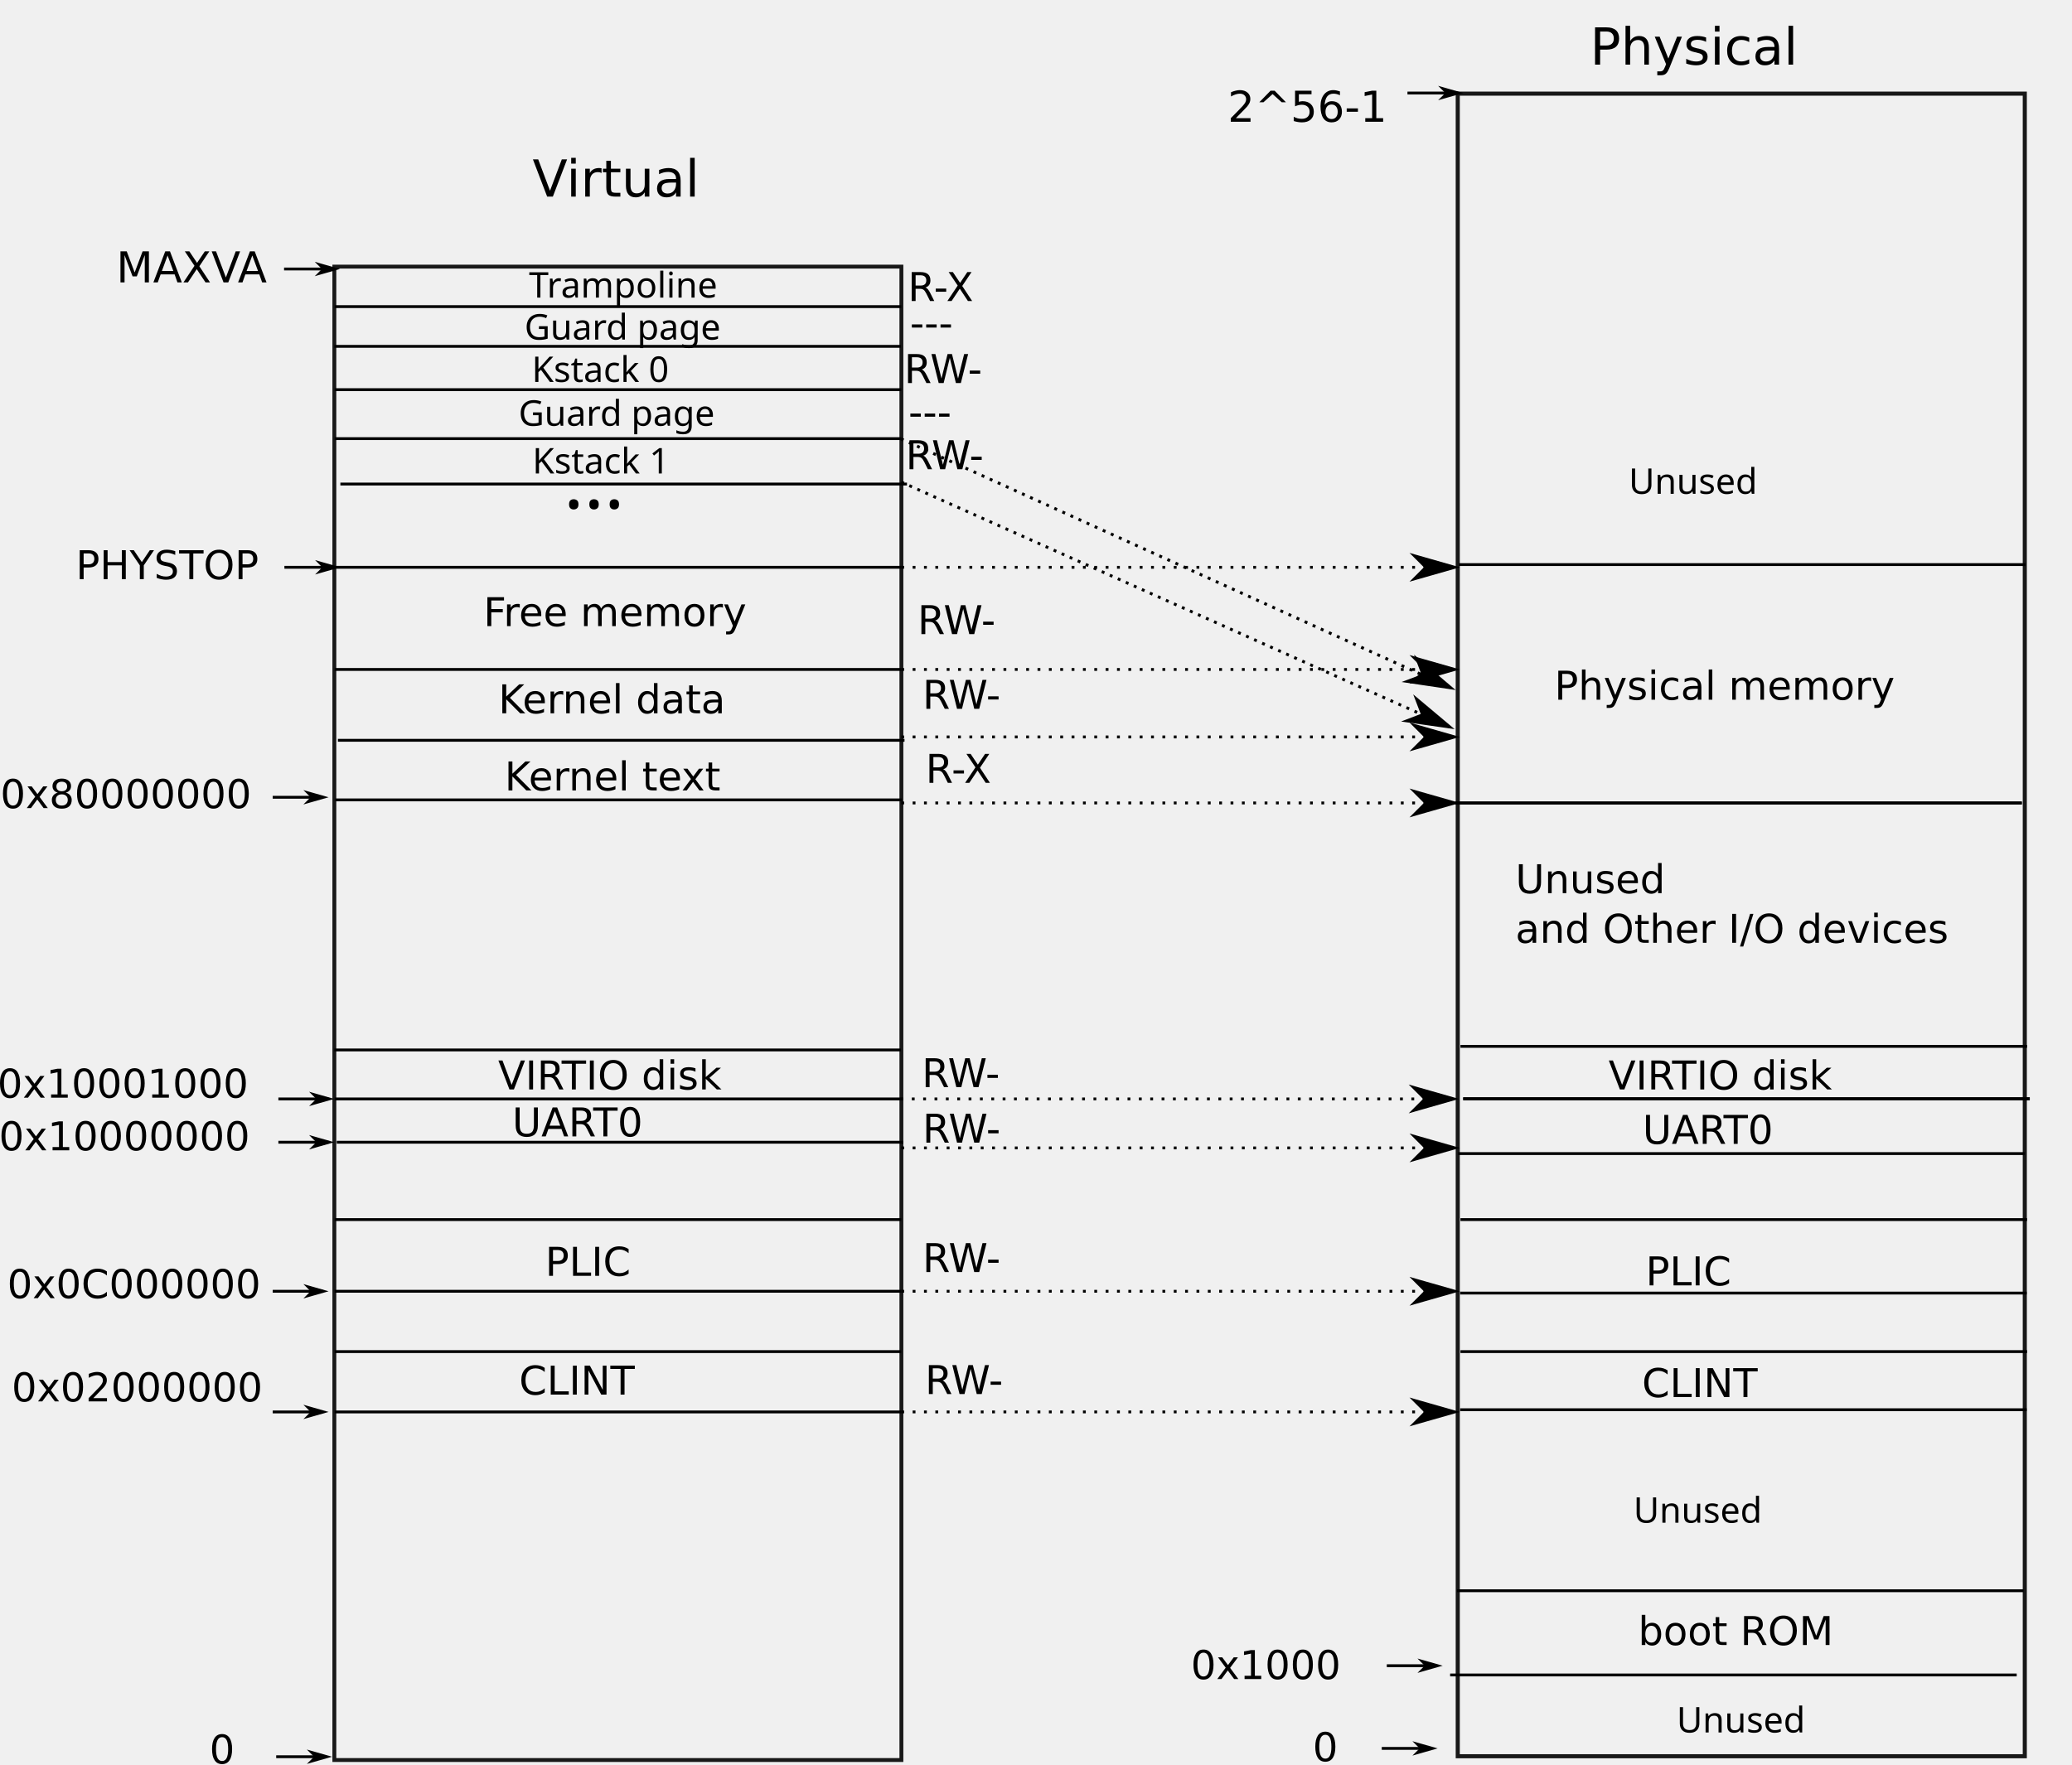
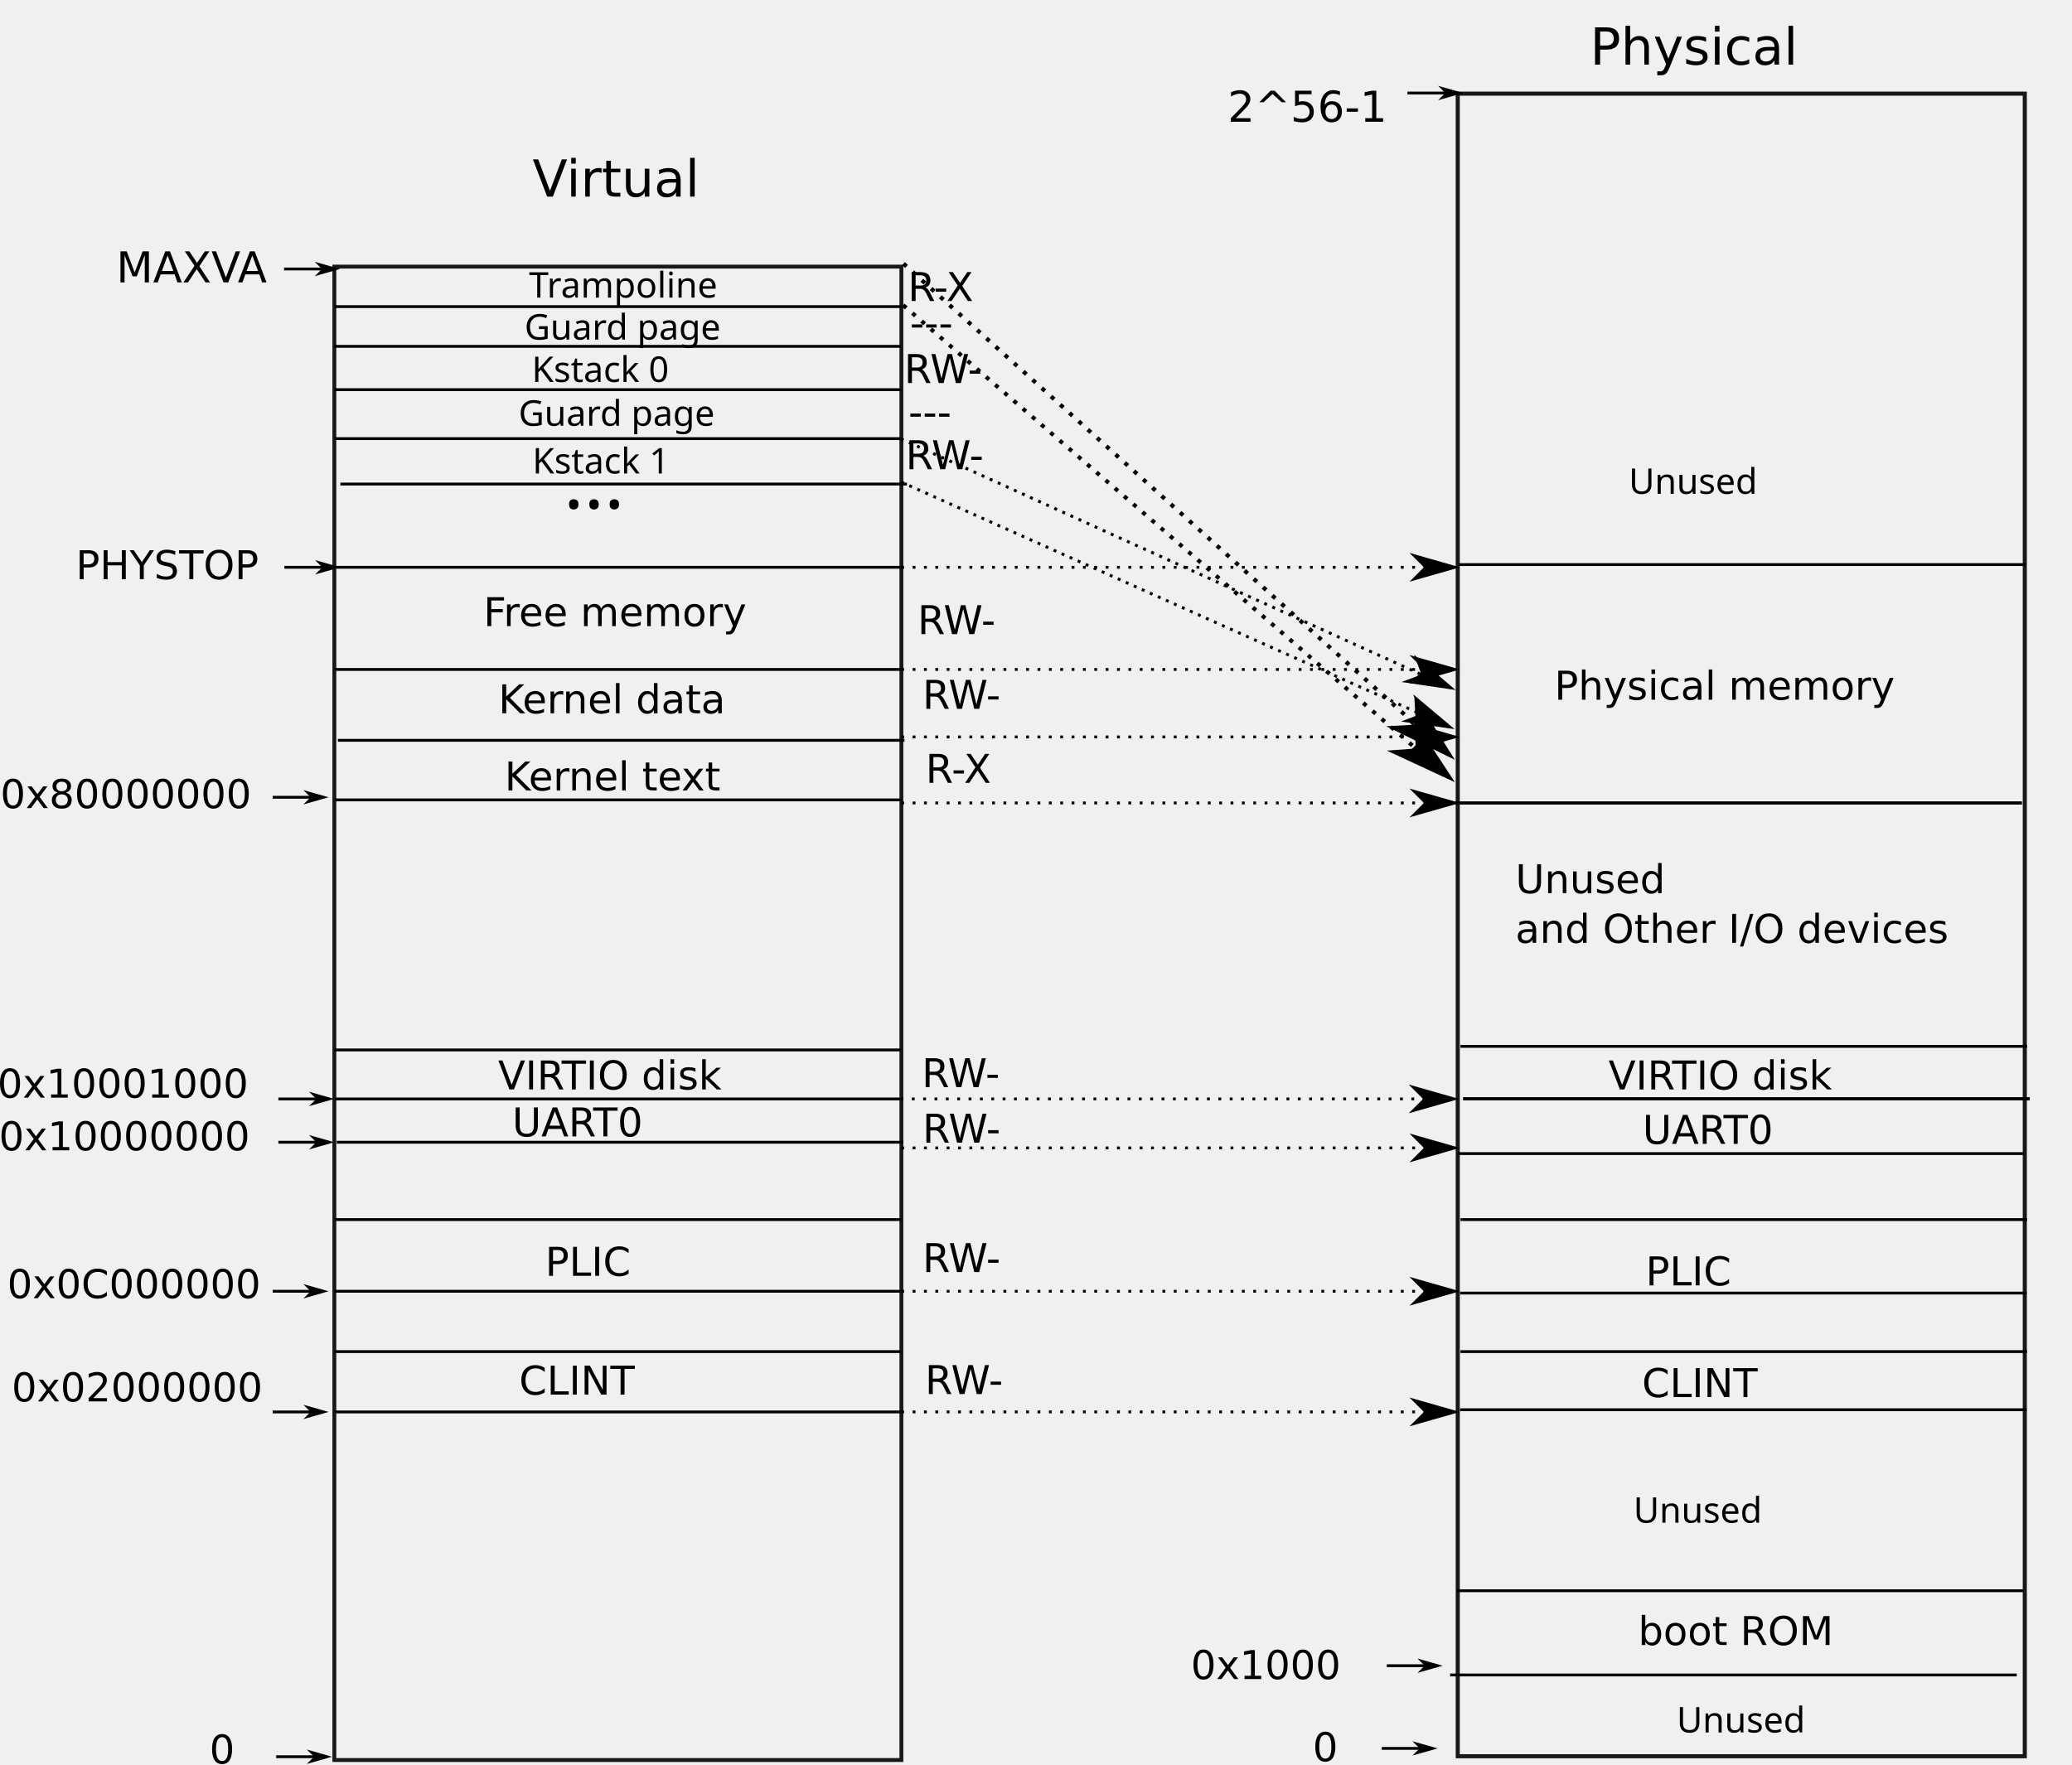
<svg xmlns="http://www.w3.org/2000/svg" width="730" height="621.709" id="svg3255" version="1.1">
  <defs id="defs3257">
    <marker style="overflow:visible" id="marker13662" refX="0" refY="0" orient="auto">
      <path transform="matrix(-0.8,0,0,-0.8,-10,0)" style="fill:#000000;fill-opacity:1;fill-rule:evenodd;stroke:#000000;stroke-width:1pt;stroke-opacity:1" d="M 0,0 5,-5 -12.5,0 5,5 Z" id="path13660" />
    </marker>
    <marker orient="auto" refY="0" refX="0" id="marker13584" style="overflow:visible">
      <path id="path13582" d="M 0,0 5,-5 -12.5,0 5,5 Z" style="fill:#000000;fill-opacity:1;fill-rule:evenodd;stroke:#000000;stroke-width:1pt;stroke-opacity:1" transform="matrix(-0.8,0,0,-0.8,-10,0)" />
    </marker>
    <marker style="overflow:visible" id="marker8814" refX="0" refY="0" orient="auto">
      <path transform="matrix(-0.8,0,0,-0.8,-10,0)" style="fill:#000000;fill-opacity:1;fill-rule:evenodd;stroke:#000000;stroke-width:1pt;stroke-opacity:1" d="M 0,0 5,-5 -12.5,0 5,5 Z" id="path8812" />
    </marker>
    <marker style="overflow:visible" id="marker4791" refX="0" refY="0" orient="auto">
      <path transform="matrix(-0.8,0,0,-0.8,-10,0)" style="fill:#000000;fill-opacity:1;fill-rule:evenodd;stroke:#000000;stroke-width:1pt;stroke-opacity:1" d="M 0,0 5,-5 -12.5,0 5,5 Z" id="path4789" />
    </marker>
    <marker style="overflow:visible" id="marker4407" refX="0" refY="0" orient="auto">
      <path transform="matrix(-0.8,0,0,-0.8,-10,0)" style="fill:#000000;fill-opacity:1;fill-rule:evenodd;stroke:#000000;stroke-width:1pt;stroke-opacity:1" d="M 0,0 5,-5 -12.5,0 5,5 Z" id="path4405" />
    </marker>
    <marker orient="auto" refY="0" refX="0" id="marker3855" style="overflow:visible">
      <path id="path3853" d="M 0,0 5,-5 -12.5,0 5,5 Z" style="fill:#000000;fill-opacity:1;fill-rule:evenodd;stroke:#000000;stroke-width:1pt;stroke-opacity:1" transform="matrix(-0.8,0,0,-0.8,-10,0)" />
    </marker>
    <marker orient="auto" refY="0" refX="0" id="marker2193" style="overflow:visible">
      <path id="path2191" d="M 0,0 5,-5 -12.5,0 5,5 Z" style="fill:#000000;fill-opacity:1;fill-rule:evenodd;stroke:#000000;stroke-width:1pt;stroke-opacity:1" transform="matrix(-0.8,0,0,-0.8,-10,0)" />
    </marker>
    <marker style="overflow:visible" id="marker1967" refX="0" refY="0" orient="auto">
      <path transform="matrix(-0.8,0,0,-0.8,-10,0)" style="fill:#000000;fill-opacity:1;fill-rule:evenodd;stroke:#000000;stroke-width:1pt;stroke-opacity:1" d="M 0,0 5,-5 -12.5,0 5,5 Z" id="path1965" />
    </marker>
    <marker style="overflow:visible" id="marker1595" refX="0" refY="0" orient="auto">
      <path transform="matrix(-0.8,0,0,-0.8,-10,0)" style="fill:#000000;fill-opacity:1;fill-rule:evenodd;stroke:#000000;stroke-width:1pt;stroke-opacity:1" d="M 0,0 5,-5 -12.5,0 5,5 Z" id="path1593" />
    </marker>
    <marker orient="auto" refY="0" refX="0" id="Arrow1Lend" style="overflow:visible">
      <path id="path1174" d="M 0,0 5,-5 -12.5,0 5,5 Z" style="fill:#000000;fill-opacity:1;fill-rule:evenodd;stroke:#000000;stroke-width:1pt;stroke-opacity:1" transform="matrix(-0.8,0,0,-0.8,-10,0)" />
    </marker>
    <marker orient="auto" refY="0" refX="0" id="Arrow1Mend" style="overflow:visible">
      <path id="path4465" d="M 0,0 5,-5 -12.5,0 5,5 Z" style="fill-rule:evenodd;stroke:#000000;stroke-width:1pt;marker-start:none" transform="matrix(-0.4,0,0,-0.4,-4,0)" />
    </marker>
    <linearGradient id="linearGradient4342">
      <stop style="stop-color:#cdffca;stop-opacity:1" offset="0" id="stop4344" />
      <stop style="stop-color:#f9fff7;stop-opacity:1" offset="1" id="stop4346" />
    </linearGradient>
    <pattern patternUnits="userSpaceOnUse" width="20" height="20" patternTransform="translate(520,405)" id="pattern5485">
      <g id="g5479" transform="translate(-520,-405)">
        <path style="color:#000000;fill:#e4ffe2;fill-opacity:1;fill-rule:nonzero;stroke:none;stroke-width:1px;marker:none;visibility:visible;display:inline;overflow:visible;enable-background:accumulate" d="m 520,405 0,10 10,-10 -10,0 z" id="rect5372" />
        <path style="color:#000000;fill:#e2e2ff;fill-opacity:1;fill-rule:nonzero;stroke:none;stroke-width:1px;marker:none;visibility:visible;display:inline;overflow:visible;enable-background:accumulate" d="m 530,405 -10,10 0,10 20,-20 -10,0 z" id="rect5395" />
        <path style="color:#000000;fill:#e4ffe2;fill-opacity:1;fill-rule:nonzero;stroke:none;stroke-width:1px;marker:none;visibility:visible;display:inline;overflow:visible;enable-background:accumulate" d="m 540,405 -20,20 10,0 10,-10 0,-10 z" id="rect5418" />
        <path style="color:#000000;fill:#e2e2ff;fill-opacity:1;fill-rule:nonzero;stroke:none;stroke-width:1px;marker:none;visibility:visible;display:inline;overflow:visible;enable-background:accumulate" d="m 540,415 -10,10 10,0 0,-10 z" id="rect5420" />
      </g>
    </pattern>
    <pattern patternUnits="userSpaceOnUse" width="10" height="390" patternTransform="translate(495,260)" id="pattern5535">
      <rect y="0" x="0" height="390" width="5" id="rect5523" style="color:#000000;fill:none;stroke:none;stroke-width:0.999;marker:none;visibility:visible;display:inline;overflow:visible;enable-background:accumulate" />
      <rect style="color:#000000;fill:#e2e2ff;fill-opacity:1;fill-rule:nonzero;stroke:none;stroke-width:0.999;marker:none;visibility:visible;display:inline;overflow:visible;enable-background:accumulate" id="rect5525" width="5" height="390" x="5" y="0" />
    </pattern>
  </defs>
  <g id="layer2" style="display:inline" transform="translate(-15.07556,-189.6369)" />
  <g id="layer3" style="display:inline" transform="translate(-15.07556,-189.6369)" />
  <g id="layer5" style="display:none" transform="translate(-15.07556,-189.6369)">
    <rect style="color:#000000;display:inline;overflow:visible;visibility:visible;fill:#eeeeee;fill-opacity:1;fill-rule:evenodd;stroke:none;stroke-width:0.999;marker:none;enable-background:accumulate" id="rect4294" width="212.598" height="106.299" x="150.591" y="777.402" />
    <rect y="904.961" x="150.591" height="42.52" width="212.598" id="rect4296" style="color:#000000;display:inline;overflow:visible;visibility:visible;fill:#eeeeee;fill-opacity:1;fill-rule:evenodd;stroke:none;stroke-width:0.999;marker:none;enable-background:accumulate" />
    <rect y="352.205" x="150.591" height="42.52" width="212.598" id="rect4298" style="color:#000000;display:inline;overflow:visible;visibility:visible;fill:#eeeeee;fill-opacity:1;fill-rule:evenodd;stroke:none;stroke-width:0.999;marker:none;enable-background:accumulate" />
    <rect style="color:#000000;display:inline;overflow:visible;visibility:visible;fill:#eeeeee;fill-opacity:1;fill-rule:evenodd;stroke:none;stroke-width:0.999;marker:none;enable-background:accumulate" id="rect4430" width="159.449" height="42.52" x="496.063" y="713.622" />
  </g>
  <g id="layer4" style="display:inline" transform="translate(-15.07556,-189.6369)">
    <text xml:space="preserve" style="font-style:normal;font-weight:normal;line-height:0%;font-family:'Bitstream Vera Sans';fill:#000000;fill-opacity:1;stroke:none" x="477.56" y="810.246" id="text3321">
      <tspan id="tspan3323" x="477.56" y="810.246" style="font-size:14px;line-height:1.25">0</tspan>
    </text>
    <rect style="fill:none;stroke-width:1.5;stroke-miterlimit:4;stroke-dasharray:12, 12;stroke-dashoffset:0" id="rect2960" width="210.489" height="312.226" x="523.977" y="467.644" />
    <text xml:space="preserve" style="font-style:normal;font-weight:normal;line-height:0%;font-family:sans-serif;text-align:start;letter-spacing:0px;word-spacing:0px;writing-mode:lr-tb;text-anchor:start;fill:#000000;fill-opacity:1;stroke:none;stroke-width:1px;stroke-linecap:butt;stroke-linejoin:miter;stroke-opacity:1" x="201.435" y="294.504" id="text3527">
      <tspan id="tspan3530" x="201.435" y="294.504" style="font-size:12.5px;line-height:1.25">Trampoline</tspan>
    </text>
    <text id="text207" y="800.13" x="605.783" style="font-style:normal;font-weight:normal;line-height:0%;font-family:sans-serif;text-align:start;letter-spacing:0px;word-spacing:0px;writing-mode:lr-tb;text-anchor:start;fill:#000000;fill-opacity:1;stroke:none;stroke-width:1px;stroke-linecap:butt;stroke-linejoin:miter;stroke-opacity:1" xml:space="preserve">
      <tspan style="font-size:12.5px;line-height:1.25" y="800.13" x="605.783" id="tspan205">Unused</tspan>
    </text>
    <text xml:space="preserve" style="font-style:normal;font-weight:normal;line-height:0%;font-family:sans-serif;text-align:start;letter-spacing:0px;word-spacing:0px;writing-mode:lr-tb;text-anchor:start;fill:#000000;fill-opacity:1;stroke:none;stroke-width:1px;stroke-linecap:butt;stroke-linejoin:miter;stroke-opacity:1" x="590.565" y="726.217" id="text211">
      <tspan id="tspan209" x="590.565" y="726.217" style="font-size:12.5px;line-height:1.25">Unused</tspan>
    </text>
    <text xml:space="preserve" style="font-style:normal;font-weight:normal;line-height:0%;font-family:sans-serif;text-align:start;letter-spacing:0px;word-spacing:0px;writing-mode:lr-tb;text-anchor:start;fill:#000000;fill-opacity:1;stroke:none;stroke-width:1px;stroke-linecap:butt;stroke-linejoin:miter;stroke-opacity:1" x="588.906" y="363.651" id="text224">
      <tspan id="tspan222" x="588.906" y="363.651" style="font-size:12.5px;line-height:1.25">Unused</tspan>
    </text>
    <text id="text237" y="324.224" x="202.423" style="font-style:normal;font-weight:normal;line-height:0%;font-family:sans-serif;text-align:start;letter-spacing:0px;word-spacing:0px;writing-mode:lr-tb;text-anchor:start;fill:#000000;fill-opacity:1;stroke:none;stroke-width:1px;stroke-linecap:butt;stroke-linejoin:miter;stroke-opacity:1" xml:space="preserve">
      <tspan style="font-size:12.5px;line-height:1.25" y="324.224" x="202.423" id="tspan235">Kstack 0</tspan>
    </text>
    <text xml:space="preserve" style="font-style:normal;font-weight:normal;line-height:0%;font-family:sans-serif;text-align:start;letter-spacing:0px;word-spacing:0px;writing-mode:lr-tb;text-anchor:start;fill:#000000;fill-opacity:1;stroke:none;stroke-width:1px;stroke-linecap:butt;stroke-linejoin:miter;stroke-opacity:1" x="199.858" y="309.299" id="text247">
      <tspan id="tspan245" x="199.858" y="309.299" style="font-size:12.5px;line-height:1.25">Guard page</tspan>
    </text>
    <text id="text251" y="356.476" x="202.633" style="font-style:normal;font-weight:normal;line-height:0%;font-family:sans-serif;text-align:start;letter-spacing:0px;word-spacing:0px;writing-mode:lr-tb;text-anchor:start;fill:#000000;fill-opacity:1;stroke:none;stroke-width:1px;stroke-linecap:butt;stroke-linejoin:miter;stroke-opacity:1" xml:space="preserve">
      <tspan style="font-size:12.5px;line-height:1.25" y="356.476" x="202.633" id="tspan249">Kstack 1</tspan>
    </text>
    <text id="text1130" y="339.666" x="197.764" style="font-style:normal;font-weight:normal;line-height:0%;font-family:sans-serif;text-align:start;letter-spacing:0px;word-spacing:0px;writing-mode:lr-tb;text-anchor:start;fill:#000000;fill-opacity:1;stroke:none;stroke-width:1px;stroke-linecap:butt;stroke-linejoin:miter;stroke-opacity:1" xml:space="preserve">
      <tspan style="font-size:12.5px;line-height:1.25" y="339.666" x="197.764" id="tspan1128">Guard page</tspan>
    </text>
  </g>
  <g id="layer1" transform="translate(-15.07556,-251.9992)" style="display:inline;opacity:1">
    <path style="fill:none;stroke:#000000;stroke-width:1px;stroke-linecap:butt;stroke-linejoin:miter;stroke-opacity:1" d="M 529.497,707.659 H 729.113" id="path3358" />
    <path id="path4160" d="m 503.666,838.97 h 17.717" style="fill:none;stroke:#000000;stroke-width:0.999;stroke-linecap:butt;stroke-linejoin:miter;stroke-miterlimit:4;stroke-dasharray:none;stroke-opacity:1;marker-end:url(#Arrow1Mend)" />
    <text id="text4192" y="843.668" x="434.631" style="font-style:normal;font-weight:normal;line-height:0%;font-family:'Bitstream Vera Sans';text-align:start;text-anchor:start;fill:#000000;fill-opacity:1;stroke:none" xml:space="preserve">
      <tspan style="font-size:14px;line-height:1.25;text-align:start;text-anchor:start" y="843.668" x="434.631" id="tspan4194">0x1000</tspan>
    </text>
    <text xml:space="preserve" style="font-style:normal;font-weight:normal;line-height:0%;font-family:'Bitstream Vera Sans';text-align:start;text-anchor:start;fill:#000000;fill-opacity:1;stroke:none" x="88.867" y="873.444" id="text4268">
      <tspan id="tspan4270" x="88.867" y="873.444" style="font-size:14px;line-height:1.25;text-align:start;text-anchor:start">0</tspan>
    </text>
    <path id="path4272" d="m 112.383,871.045 h 17.717" style="fill:none;stroke:#000000;stroke-width:0.999;stroke-linecap:butt;stroke-linejoin:miter;stroke-miterlimit:4;stroke-dasharray:none;stroke-opacity:1;marker-end:url(#Arrow1Mend)" />
    <text xml:space="preserve" style="font-style:normal;font-weight:normal;line-height:0%;font-family:'Bitstream Vera Sans';text-align:start;text-anchor:start;fill:#000000;fill-opacity:1;stroke:none" x="334.912" y="358.08" id="text4921">
      <tspan id="tspan4923" x="334.912" y="358.08" style="font-size:14px;line-height:1.25;text-align:start;text-anchor:start">R-X</tspan>
    </text>
    <text xml:space="preserve" style="font-style:normal;font-weight:normal;line-height:0%;font-family:'Bitstream Vera Sans';fill:#000000;fill-opacity:1;stroke:none" x="202.697" y="321.29" id="text3276">
      <tspan id="tspan3278" x="202.697" y="321.29" style="font-size:18px;line-height:1.25">Virtual</tspan>
    </text>
    <text xml:space="preserve" style="font-style:normal;font-weight:normal;line-height:0%;font-family:'Bitstream Vera Sans';fill:#000000;fill-opacity:1;stroke:none" x="593.578" y="744.312" id="text3428">
      <tspan id="tspan3430" x="593.578" y="744.312" style="font-size:14px;line-height:1.25">CLINT</tspan>
    </text>
    <text xml:space="preserve" style="font-style:normal;font-weight:normal;line-height:0%;font-family:'Bitstream Vera Sans';fill:#000000;fill-opacity:1;stroke:none" x="192.85" y="530.529" id="text3545">
      <tspan x="192.85" y="530.529" id="tspan3529" style="font-size:14px;line-height:1.25">Kernel text</tspan>
    </text>
    <text xml:space="preserve" style="font-style:normal;font-weight:normal;line-height:0%;font-family:'Bitstream Vera Sans';fill:#000000;fill-opacity:1;stroke:none" x="592.218" y="831.681" id="text3549">
      <tspan id="tspan3551" x="592.218" y="831.681" style="font-size:14px;line-height:1.25">boot ROM</tspan>
    </text>
    <rect style="fill:none;stroke-width:1.5;stroke-miterlimit:4;stroke-dasharray:12, 12;stroke-dashoffset:0" id="rect2962" width="219.26" height="326.258" x="515.206" y="524.744" />
    <rect style="opacity:0;fill:#ffffff;stroke:#000000;stroke-opacity:0.897" id="rect3744" width="215.751" height="324.504" x="525.731" y="522.99" />
    <rect style="opacity:0;fill:#ffffff;stroke:#000000;stroke-width:0.999;stroke-miterlimit:4;stroke-dasharray:none;stroke-opacity:0.897" id="rect4474" width="224.522" height="342.045" x="509.944" y="508.957" />
    <rect style="opacity:0;fill:#ffffff;stroke:#000000;stroke-width:7.377;stroke-miterlimit:4;stroke-dasharray:none;stroke-opacity:0.897" id="rect4484" width="217.505" height="335.028" x="518.715" y="515.974" />
    <rect style="opacity:0;fill:#ffffff;stroke:#000000;stroke-width:7.377;stroke-miterlimit:4;stroke-dasharray:none;stroke-opacity:0.897" id="rect4486" width="236.8" height="422.732" x="947.201" y="355.025" transform="translate(0,62.36232)" />
    <rect style="opacity:0;fill:#ffffff;stroke:#000000;stroke-width:7.377;stroke-miterlimit:4;stroke-dasharray:none;stroke-opacity:0.897" id="rect4488" width="336.783" height="292.931" x="848.973" y="340.992" transform="translate(0,62.36232)" />
    <rect style="opacity:0;fill:#ffffff;stroke:#000000;stroke-width:7.377;stroke-miterlimit:4;stroke-dasharray:none;stroke-opacity:0.897" id="rect4490" width="357.831" height="263.111" x="994.561" y="472.548" transform="translate(0,62.36232)" />
    <rect style="opacity:0;fill:#ffffff;stroke:#000000;stroke-width:7.377;stroke-miterlimit:4;stroke-dasharray:none;stroke-opacity:0.897" id="rect4492" width="326.258" height="289.423" x="927.906" y="411.155" transform="translate(0,62.36232)" />
    <rect style="opacity:0;fill:#ffffff;stroke:#000000;stroke-width:7.377;stroke-miterlimit:4;stroke-dasharray:none;stroke-opacity:0.897" id="rect4494" width="210.489" height="345.553" x="497.666" y="491.417" />
    <rect style="fill:none;stroke:#000000;stroke-width:1.442;stroke-miterlimit:4;stroke-dasharray:none;stroke-opacity:0.897" id="rect4496" width="199.779" height="585.876" x="528.665" y="284.995" ry="0" />
    <text xml:space="preserve" style="font-style:normal;font-weight:normal;line-height:0%;font-family:'Bitstream Vera Sans';fill:#000000;fill-opacity:1;stroke:none" x="578.353" y="463.351" id="text4498">
      <tspan id="tspan4500" x="578.353" y="463.351" style="font-size:18px;line-height:1.25"> </tspan>
    </text>
    <text xml:space="preserve" style="font-style:normal;font-weight:normal;line-height:0%;font-family:'Bitstream Vera Sans';fill:#000000;fill-opacity:1;stroke:none" x="575.279" y="274.766" id="text4502">
      <tspan id="tspan4504" x="575.279" y="274.766" style="font-size:18px;line-height:1.25">Physical</tspan>
    </text>
    <path style="fill:none;stroke:#000000;stroke-width:0.999;stroke-linecap:butt;stroke-linejoin:miter;stroke-miterlimit:4;stroke-dasharray:none;stroke-opacity:1;marker-end:url(#Arrow1Mend)" d="m 111.157,749.543 h 17.717" id="path4597" />
    <path style="fill:none;stroke:#000000;stroke-width:0.999;stroke-linecap:butt;stroke-linejoin:miter;stroke-miterlimit:4;stroke-dasharray:none;stroke-opacity:1;marker-end:url(#Arrow1Mend)" d="m 501.892,868.108 h 17.717" id="path4599" />
    <path style="fill:none;stroke:#000000;stroke-width:1px;stroke-linecap:butt;stroke-linejoin:miter;stroke-opacity:1" d="M 525.977,842.232 H 725.593" id="path4617" />
    <text id="text2980" y="294.896" x="447.609" style="font-style:normal;font-variant:normal;font-weight:normal;font-stretch:normal;line-height:0%;font-family:'Bitstream Vera Sans';-inkscape-font-specification:'Bitstream Vera Sans, Normal';text-align:start;writing-mode:lr-tb;text-anchor:start;fill:#000000;fill-opacity:1;stroke:none" xml:space="preserve">
      <tspan id="tspan3518" x="447.609" y="294.896" style="font-size:15px;line-height:1.25">2^56-1</tspan>
    </text>
    <path id="path3039" d="M 528.41,812.55 H 728.026" style="fill:none;stroke:#000000;stroke-width:1px;stroke-linecap:butt;stroke-linejoin:miter;stroke-opacity:1" />
    <path id="path3147" d="M 529.497,748.768 H 729.113" style="fill:none;stroke:#000000;stroke-width:1px;stroke-linecap:butt;stroke-linejoin:miter;stroke-opacity:1" />
    <text xml:space="preserve" style="font-style:normal;font-variant:normal;font-weight:bold;font-stretch:normal;line-height:0%;font-family:'Bitstream Vera Sans';-inkscape-font-specification:'Sans Bold';text-align:start;letter-spacing:0px;word-spacing:0px;writing-mode:lr-tb;text-anchor:start;fill:#000000;fill-opacity:1;stroke:none" x="467.739" y="697.275" id="text3149">
      <tspan id="tspan3151" x="467.739" y="697.275" style="font-size:22px;line-height:1"> </tspan>
    </text>
    <text id="text3197" y="566.746" x="548.98" style="font-style:normal;font-weight:normal;line-height:0%;font-family:'Bitstream Vera Sans';fill:#000000;fill-opacity:1;stroke:none" xml:space="preserve">
      <tspan y="566.746" x="548.98" id="tspan3201" style="font-size:14px;line-height:1.25">Unused </tspan>
      <tspan y="584.246" x="548.98" style="font-size:14px;line-height:1.25" id="tspan263">and Other I/O devices</tspan>
    </text>
    <text xml:space="preserve" style="font-style:normal;font-weight:normal;line-height:0%;font-family:sans-serif;text-align:start;letter-spacing:0px;word-spacing:0px;writing-mode:lr-tb;text-anchor:start;fill:#000000;fill-opacity:1;stroke:none;stroke-width:1px;stroke-linecap:butt;stroke-linejoin:miter;stroke-opacity:1" x="513.391" y="515.754" id="text3513">
      <tspan id="tspan3515" x="513.391" y="515.754" style="font-size:12.5px;line-height:1.25"> </tspan>
    </text>
    <path id="path3574" d="m 510.948,284.778 h 17.717" style="fill:none;stroke:#000000;stroke-width:0.999;stroke-linecap:butt;stroke-linejoin:miter;stroke-miterlimit:4;stroke-dasharray:none;stroke-opacity:1;marker-end:url(#Arrow1Mend)" />
    <path style="fill:none;stroke:#000000;stroke-width:0.999;stroke-linecap:butt;stroke-linejoin:miter;stroke-miterlimit:4;stroke-dasharray:none;stroke-opacity:1;marker-end:url(#Arrow1Mend)" d="m 111.157,707.024 h 17.717" id="path3519" />
    <path id="path3520" d="M 528.762,658.504 H 728.378" style="fill:none;stroke:#000000;stroke-width:1px;stroke-linecap:butt;stroke-linejoin:miter;stroke-opacity:1" />
    <path id="path3536" d="m 111.157,532.945 h 17.717" style="fill:none;stroke:#000000;stroke-width:0.999;stroke-linecap:butt;stroke-linejoin:miter;stroke-miterlimit:4;stroke-dasharray:none;stroke-opacity:1;marker-end:url(#Arrow1Mend)" />
    <text xml:space="preserve" style="font-style:normal;font-weight:normal;line-height:0%;font-family:'Bitstream Vera Sans';text-align:start;text-anchor:start;fill:#000000;fill-opacity:1;stroke:none" x="19.166" y="745.834" id="text219">
      <tspan id="tspan217" x="19.166" y="745.834" style="font-size:14px;line-height:1.25;text-align:start;text-anchor:start">0x02000000</tspan>
    </text>
    <text id="text223" y="709.438" x="17.623" style="font-style:normal;font-weight:normal;line-height:0%;font-family:'Bitstream Vera Sans';text-align:start;text-anchor:start;fill:#000000;fill-opacity:1;stroke:none" xml:space="preserve">
      <tspan style="font-size:14px;line-height:1.25;text-align:start;text-anchor:start" y="709.438" x="17.623" id="tspan221">0x0C000000</tspan>
    </text>
    <text xml:space="preserve" style="font-style:normal;font-weight:normal;line-height:0%;font-family:'Bitstream Vera Sans';fill:#000000;fill-opacity:1;stroke:none" x="594.874" y="704.941" id="text227">
      <tspan id="tspan225" x="594.874" y="704.941" style="font-size:14px;line-height:1.25">PLIC</tspan>
    </text>
    <text id="text231" y="655.072" x="593.787" style="font-style:normal;font-weight:normal;line-height:0%;font-family:'Bitstream Vera Sans';fill:#000000;fill-opacity:1;stroke:none" xml:space="preserve">
      <tspan style="font-size:14px;line-height:1.25" y="655.072" x="593.787" id="tspan229">UART0</tspan>
    </text>
    <text xml:space="preserve" style="font-style:normal;font-weight:normal;line-height:0%;font-family:'Bitstream Vera Sans';fill:#000000;fill-opacity:1;stroke:none" x="581.787" y="635.898" id="text235">
      <tspan id="tspan233" x="581.787" y="635.898" style="font-size:14px;line-height:1.25">VIRTIO disk</tspan>
    </text>
    <path style="fill:none;stroke:#000000;stroke-width:1px;stroke-linecap:butt;stroke-linejoin:miter;stroke-opacity:1" d="M 530.584,639.181 H 730.2" id="path237" />
    <path id="path239" d="M 530.584,639.181 H 730.2" style="fill:none;stroke:#000000;stroke-width:1px;stroke-linecap:butt;stroke-linejoin:miter;stroke-opacity:1" />
    <path style="fill:none;stroke:#000000;stroke-width:1px;stroke-linecap:butt;stroke-linejoin:miter;stroke-opacity:1" d="M 529.62,620.725 H 729.236" id="path241" />
    <text xml:space="preserve" style="font-style:normal;font-weight:normal;line-height:0%;font-family:'Bitstream Vera Sans';text-align:start;text-anchor:start;fill:#000000;fill-opacity:1;stroke:none" x="14.672" y="657.352" id="text245">
      <tspan id="tspan243" x="14.672" y="657.352" style="font-size:14px;line-height:1.25;text-align:start;text-anchor:start">0x10000000</tspan>
    </text>
    <text id="text249" y="638.798" x="14.153" style="font-style:normal;font-weight:normal;line-height:0%;font-family:'Bitstream Vera Sans';text-align:start;text-anchor:start;fill:#000000;fill-opacity:1;stroke:none" xml:space="preserve">
      <tspan style="font-size:14px;line-height:1.25;text-align:start;text-anchor:start" y="638.798" x="14.153" id="tspan247">0x10001000</tspan>
    </text>
    <text id="text253" y="536.755" x="15.196" style="font-style:normal;font-weight:normal;line-height:0%;font-family:'Bitstream Vera Sans';text-align:start;text-anchor:start;fill:#000000;fill-opacity:1;stroke:none" xml:space="preserve">
      <tspan style="font-size:14px;line-height:1.25;text-align:start;text-anchor:start" y="536.755" x="15.196" id="tspan251">0x80000000</tspan>
    </text>
    <path style="fill:none;stroke:#000000;stroke-width:0.999;stroke-linecap:butt;stroke-linejoin:miter;stroke-miterlimit:4;stroke-dasharray:none;stroke-opacity:1;marker-end:url(#Arrow1Mend)" d="m 113.157,639.244 h 17.717" id="path255" />
    <path id="path257" d="m 113.157,654.504 h 17.717" style="fill:none;stroke:#000000;stroke-width:0.999;stroke-linecap:butt;stroke-linejoin:miter;stroke-miterlimit:4;stroke-dasharray:none;stroke-opacity:1;marker-end:url(#Arrow1Mend)" />
    <path id="path259" d="M 527.783,534.956 H 727.399" style="fill:none;stroke:#000000;stroke-width:1px;stroke-linecap:butt;stroke-linejoin:miter;stroke-opacity:1" />
    <path style="fill:none;stroke:#000000;stroke-width:0.999;stroke-linecap:butt;stroke-linejoin:miter;stroke-miterlimit:4;stroke-dasharray:none;stroke-opacity:1;marker-end:url(#Arrow1Mend)" d="m 115.282,451.906 h 17.717" id="path272" />
    <text xml:space="preserve" style="font-style:normal;font-weight:normal;line-height:0%;font-family:'Bitstream Vera Sans';text-align:start;text-anchor:start;fill:#000000;fill-opacity:1;stroke:none" x="41.792" y="456.086" id="text276">
      <tspan id="tspan274" x="41.792" y="456.086" style="font-size:14px;line-height:1.25;text-align:start;text-anchor:start">PHYSTOP</tspan>
    </text>
    <rect ry="0" y="345.952" x="132.874" height="526.254" width="199.779" id="rect282" style="fill:none;stroke:#000000;stroke-width:1.367;stroke-miterlimit:4;stroke-dasharray:none;stroke-opacity:0.897" />
    <path style="fill:none;stroke:#000000;stroke-width:0.999;stroke-linecap:butt;stroke-linejoin:miter;stroke-miterlimit:4;stroke-dasharray:none;stroke-opacity:1;marker-end:url(#Arrow1Mend)" d="m 115.157,346.787 h 17.717" id="path290" />
    <text id="text304" y="351.506" x="56.05" style="font-style:normal;font-variant:normal;font-weight:normal;font-stretch:normal;line-height:0%;font-family:'Bitstream Vera Sans';-inkscape-font-specification:'Bitstream Vera Sans, Normal';text-align:start;writing-mode:lr-tb;text-anchor:start;fill:#000000;fill-opacity:1;stroke:none" xml:space="preserve">
      <tspan id="tspan302" x="56.05" y="351.506" style="font-size:15px;line-height:1.25">MAXVA</tspan>
    </text>
    <path style="fill:none;stroke:#000000;stroke-width:1px;stroke-linecap:butt;stroke-linejoin:miter;stroke-opacity:1" d="M 527.783,534.956 H 727.399" id="path320" />
    <path id="path322" d="M 132.998,451.906 H 332.614" style="fill:none;stroke:#000000;stroke-width:1px;stroke-linecap:butt;stroke-linejoin:miter;stroke-opacity:1" />
    <text id="text326" y="503.347" x="190.676" style="font-style:normal;font-weight:normal;line-height:0%;font-family:'Bitstream Vera Sans';fill:#000000;fill-opacity:1;stroke:none" xml:space="preserve">
      <tspan style="font-size:14px;line-height:1.25" id="tspan324" y="503.347" x="190.676">Kernel data</tspan>
    </text>
    <path id="path328" d="M 133.217,533.869 H 332.833" style="fill:none;stroke:#000000;stroke-width:1px;stroke-linecap:butt;stroke-linejoin:miter;stroke-opacity:1" />
    <path style="fill:none;stroke:#000000;stroke-width:1px;stroke-linecap:butt;stroke-linejoin:miter;stroke-opacity:1" d="M 134.131,512.869 H 333.747" id="path330" />
    <text xml:space="preserve" style="font-style:normal;font-weight:normal;line-height:0%;font-family:'Bitstream Vera Sans';text-align:start;text-anchor:start;fill:#000000;fill-opacity:1;stroke:none" x="341.168" y="527.857" id="text338">
      <tspan id="tspan336" x="341.168" y="527.857" style="font-size:14px;line-height:1.25;text-align:start;text-anchor:start">R-X</tspan>
    </text>
    <text xml:space="preserve" style="font-style:normal;font-weight:normal;line-height:0%;font-family:'Bitstream Vera Sans';text-align:start;text-anchor:start;fill:#000000;fill-opacity:1;stroke:none" x="340.081" y="501.77" id="text350">
      <tspan id="tspan348" x="340.081" y="501.77" style="font-size:14px;line-height:1.25;text-align:start;text-anchor:start">RW-</tspan>
    </text>
    <path style="fill:none;fill-rule:evenodd;stroke:#000000;stroke-width:1;stroke-linecap:butt;stroke-linejoin:miter;stroke-miterlimit:4;stroke-dasharray:1, 3;stroke-dashoffset:0;stroke-opacity:1;marker-end:url(#Arrow1Lend)" d="m 332.614,487.906 c 194.882,0 194.882,0 194.882,0 v 0" id="path356" />
    <path id="path1591" d="m 332.614,534.945 c 194.882,0 194.882,0 194.882,0 v 0" style="fill:none;fill-rule:evenodd;stroke:#000000;stroke-width:1;stroke-linecap:butt;stroke-linejoin:miter;stroke-miterlimit:4;stroke-dasharray:1, 3;stroke-dashoffset:0;stroke-opacity:1;marker-end:url(#marker1595)" />
    <path id="path1963" d="m 332.614,511.685 c 194.882,0 194.882,0 194.882,0 v 0" style="fill:none;fill-rule:evenodd;stroke:#000000;stroke-width:1;stroke-linecap:butt;stroke-linejoin:miter;stroke-miterlimit:4;stroke-dasharray:1, 3;stroke-dashoffset:0;stroke-opacity:1;marker-end:url(#marker1967)" />
    <text xml:space="preserve" style="font-style:normal;font-weight:normal;line-height:0%;font-family:'Bitstream Vera Sans';fill:#000000;fill-opacity:1;stroke:none" x="562.712" y="498.552" id="text2181">
      <tspan x="562.712" y="498.552" id="tspan2179" style="font-size:14px;line-height:1.25">Physical memory</tspan>
    </text>
    <path style="fill:none;fill-rule:evenodd;stroke:#000000;stroke-width:1;stroke-linecap:butt;stroke-linejoin:miter;stroke-miterlimit:4;stroke-dasharray:1, 3;stroke-dashoffset:0;stroke-opacity:1;marker-end:url(#marker2193)" d="m 332.323,639.244 c 194.882,0 194.882,0 194.882,0 v 0" id="path2189" />
    <path style="fill:none;stroke:#000000;stroke-width:1px;stroke-linecap:butt;stroke-linejoin:miter;stroke-opacity:1" d="M 132.998,639.244 H 332.614" id="path3551" />
    <path id="path3553" d="M 132.874,621.984 H 332.49" style="fill:none;stroke:#000000;stroke-width:1px;stroke-linecap:butt;stroke-linejoin:miter;stroke-opacity:1" />
    <path id="path3555" d="M 133.732,654.504 H 333.348" style="fill:none;stroke:#000000;stroke-width:1px;stroke-linecap:butt;stroke-linejoin:miter;stroke-opacity:1" />
    <text id="text3559" y="635.898" x="190.559" style="font-style:normal;font-weight:normal;line-height:0%;font-family:'Bitstream Vera Sans';fill:#000000;fill-opacity:1;stroke:none" xml:space="preserve">
      <tspan style="font-size:14px;line-height:1.25" y="635.898" x="190.559" id="tspan3557">VIRTIO disk</tspan>
    </text>
    <text xml:space="preserve" style="font-style:normal;font-weight:normal;line-height:0%;font-family:'Bitstream Vera Sans';fill:#000000;fill-opacity:1;stroke:none" x="195.542" y="652.44" id="text3563">
      <tspan id="tspan3561" x="195.542" y="652.44" style="font-size:14px;line-height:1.25">UART0</tspan>
    </text>
    <path style="fill:none;stroke:#000000;stroke-width:1px;stroke-linecap:butt;stroke-linejoin:miter;stroke-opacity:1" d="M 132.998,749.543 H 332.614" id="path3565" />
    <text id="text3569" y="743.435" x="197.964" style="font-style:normal;font-weight:normal;line-height:0%;font-family:'Bitstream Vera Sans';fill:#000000;fill-opacity:1;stroke:none" xml:space="preserve">
      <tspan style="font-size:14px;line-height:1.25" y="743.435" x="197.964" id="tspan3567">CLINT</tspan>
    </text>
    <path id="path3571" d="M 529.62,728.284 H 729.236" style="fill:none;stroke:#000000;stroke-width:1px;stroke-linecap:butt;stroke-linejoin:miter;stroke-opacity:1" />
    <path id="path3573" d="M 132.998,728.284 H 332.614" style="fill:none;stroke:#000000;stroke-width:1px;stroke-linecap:butt;stroke-linejoin:miter;stroke-opacity:1" />
    <text id="text3577" y="701.573" x="207.155" style="font-style:normal;font-weight:normal;line-height:0%;font-family:'Bitstream Vera Sans';fill:#000000;fill-opacity:1;stroke:none" xml:space="preserve">
      <tspan style="font-size:14px;line-height:1.25" y="701.573" x="207.155" id="tspan3575">PLIC</tspan>
    </text>
    <path style="fill:none;stroke:#000000;stroke-width:1px;stroke-linecap:butt;stroke-linejoin:miter;stroke-opacity:1" d="M 132.998,707.024 H 332.614" id="path3579" />
    <path id="path3581" d="M 132.998,681.764 H 332.614" style="fill:none;stroke:#000000;stroke-width:1px;stroke-linecap:butt;stroke-linejoin:miter;stroke-opacity:1" />
    <path style="fill:none;stroke:#000000;stroke-width:1px;stroke-linecap:butt;stroke-linejoin:miter;stroke-opacity:1" d="M 529.62,681.764 H 729.236" id="path3583" />
    <text id="text3587" y="635.103" x="339.836" style="font-style:normal;font-weight:normal;line-height:0%;font-family:'Bitstream Vera Sans';text-align:start;text-anchor:start;fill:#000000;fill-opacity:1;stroke:none" xml:space="preserve">
      <tspan style="font-size:14px;line-height:1.25;text-align:start;text-anchor:start" y="635.103" x="339.836" id="tspan3585">RW-</tspan>
    </text>
    <text id="text3835" y="654.647" x="340.081" style="font-style:normal;font-weight:normal;line-height:0%;font-family:'Bitstream Vera Sans';text-align:start;text-anchor:start;fill:#000000;fill-opacity:1;stroke:none" xml:space="preserve">
      <tspan style="font-size:14px;line-height:1.25;text-align:start;text-anchor:start" y="654.647" x="340.081" id="tspan3833">RW-</tspan>
    </text>
    <text xml:space="preserve" style="font-style:normal;font-weight:normal;line-height:0%;font-family:'Bitstream Vera Sans';text-align:start;text-anchor:start;fill:#000000;fill-opacity:1;stroke:none" x="340.081" y="700.261" id="text3839">
      <tspan id="tspan3837" x="340.081" y="700.261" style="font-size:14px;line-height:1.25;text-align:start;text-anchor:start">RW-</tspan>
    </text>
    <text id="text3843" y="743.244" x="340.959" style="font-style:normal;font-weight:normal;line-height:0%;font-family:'Bitstream Vera Sans';text-align:start;text-anchor:start;fill:#000000;fill-opacity:1;stroke:none" xml:space="preserve">
      <tspan style="font-size:14px;line-height:1.25;text-align:start;text-anchor:start" y="743.244" x="340.959" id="tspan3841">RW-</tspan>
    </text>
    <path style="fill:none;fill-rule:evenodd;stroke:#000000;stroke-width:1;stroke-linecap:butt;stroke-linejoin:miter;stroke-miterlimit:4;stroke-dasharray:1, 3;stroke-dashoffset:0;stroke-opacity:1;marker-end:url(#marker3855)" d="m 332.614,707.024 c 194.882,0 194.882,0 194.882,0 v 0" id="path3851" />
    <path id="path4403" d="m 332.614,656.504 c 194.882,0 194.882,0 194.882,0 v 0" style="fill:none;fill-rule:evenodd;stroke:#000000;stroke-width:1;stroke-linecap:butt;stroke-linejoin:miter;stroke-miterlimit:4;stroke-dasharray:1, 3;stroke-dashoffset:0;stroke-opacity:1;marker-end:url(#marker4407)" />
    <path id="path4787" d="m 332.614,749.543 c 194.882,0 194.882,0 194.882,0 v 0" style="fill:none;fill-rule:evenodd;stroke:#000000;stroke-width:1;stroke-linecap:butt;stroke-linejoin:miter;stroke-miterlimit:4;stroke-dasharray:1, 3;stroke-dashoffset:0;stroke-opacity:1;marker-end:url(#marker4791)" />
    <path style="fill:none;fill-rule:evenodd;stroke:#000000;stroke-width:1.041;stroke-linecap:butt;stroke-linejoin:miter;stroke-miterlimit:4;stroke-dasharray:1.041, 2.082;stroke-dashoffset:0;stroke-opacity:1;marker-end:url(#marker13584)" d="m 332.476,406.628 c 193.602,87.684 193.602,87.684 193.602,87.684 v 0 0 0" id="path13310" />
    <path id="path13658" d="m 332.614,421.867 c 193.125,86.252 193.125,86.252 193.125,86.252 v 0 0 0" style="fill:none;fill-rule:evenodd;stroke:#000000;stroke-width:1.031;stroke-linecap:butt;stroke-linejoin:miter;stroke-miterlimit:4;stroke-dasharray:1.031, 2.063;stroke-dashoffset:0;stroke-opacity:1;marker-end:url(#marker13662)" />
    <path id="path226" d="M 132.998,487.906 H 332.614" style="fill:none;stroke:#000000;stroke-width:1px;stroke-linecap:butt;stroke-linejoin:miter;stroke-opacity:1" />
    <text xml:space="preserve" style="font-style:normal;font-weight:normal;line-height:0%;font-family:'Bitstream Vera Sans';fill:#000000;fill-opacity:1;stroke:none" x="185.413" y="472.645" id="text230">
      <tspan x="185.413" y="472.645" id="tspan228" style="font-size:14px;line-height:1.25">Free memory</tspan>
    </text>
    <path id="path236" d="M 529.044,450.955 H 728.66" style="fill:none;stroke:#000000;stroke-width:1px;stroke-linecap:butt;stroke-linejoin:miter;stroke-opacity:1" />
    <path id="path238" d="m 332.614,451.906 c 194.882,0 194.882,0 194.882,0 v 0" style="fill:none;fill-rule:evenodd;stroke:#000000;stroke-width:1;stroke-linecap:butt;stroke-linejoin:miter;stroke-miterlimit:4;stroke-dasharray:1, 3;stroke-dashoffset:0;stroke-opacity:1;marker-end:url(#Arrow1Lend)" />
    <text id="text242" y="475.454" x="338.327" style="font-style:normal;font-weight:normal;line-height:0%;font-family:'Bitstream Vera Sans';text-align:start;text-anchor:start;fill:#000000;fill-opacity:1;stroke:none" xml:space="preserve">
      <tspan style="font-size:14px;line-height:1.25;text-align:start;text-anchor:start" y="475.454" x="338.327" id="tspan240">RW-</tspan>
    </text>
    <path style="fill:none;stroke:#000000;stroke-width:1px;stroke-linecap:butt;stroke-linejoin:miter;stroke-opacity:1" d="M 132.998,360.047 H 332.614" id="path231" />
    <path id="path233" d="M 132.874,374.047 H 332.49" style="fill:none;stroke:#000000;stroke-width:1px;stroke-linecap:butt;stroke-linejoin:miter;stroke-opacity:1" />
    <path id="path240" d="M 132.998,389.307 H 332.614" style="fill:none;stroke:#000000;stroke-width:1px;stroke-linecap:butt;stroke-linejoin:miter;stroke-opacity:1" />
    <path style="fill:none;stroke:#000000;stroke-width:1px;stroke-linecap:butt;stroke-linejoin:miter;stroke-opacity:1" d="M 132.998,406.567 H 332.614" id="path242" />
    <text xml:space="preserve" style="font-style:normal;font-variant:normal;font-weight:normal;font-stretch:normal;font-size:26.667px;line-height:125%;font-family:sans-serif;-inkscape-font-specification:'sans-serif, Normal';font-variant-ligatures:normal;font-variant-caps:normal;font-variant-numeric:normal;font-feature-settings:normal;text-align:start;letter-spacing:0px;word-spacing:0px;writing-mode:lr-tb;text-anchor:start;fill:#000000;fill-opacity:1;stroke:none;stroke-width:1px;stroke-linecap:butt;stroke-linejoin:miter;stroke-opacity:1" x="213.646" y="431.157" id="text255">
      <tspan id="tspan253" x="213.646" y="431.157">...</tspan>
    </text>
    <path id="path1136" d="M 134.998,422.567 H 334.614" style="fill:none;stroke:#000000;stroke-width:1px;stroke-linecap:butt;stroke-linejoin:miter;stroke-opacity:1" />
    <text xml:space="preserve" style="font-style:normal;font-weight:normal;line-height:0%;font-family:'Bitstream Vera Sans';text-align:start;text-anchor:start;fill:#000000;fill-opacity:1;stroke:none" x="335.124" y="402.119" id="text241">
      <tspan id="tspan239" x="335.124" y="402.119" style="font-size:14px;line-height:1.25;text-align:start;text-anchor:start">---</tspan>
    </text>
    <text xml:space="preserve" style="font-style:normal;font-weight:normal;line-height:0%;font-family:'Bitstream Vera Sans';text-align:start;text-anchor:start;fill:#000000;fill-opacity:1;stroke:none" x="335.647" y="370.706" id="text252">
      <tspan id="tspan250" x="335.647" y="370.706" style="font-size:14px;line-height:1.25;text-align:start;text-anchor:start">---</tspan>
    </text>
    <text xml:space="preserve" style="font-style:normal;font-weight:normal;line-height:0%;font-family:'Bitstream Vera Sans';text-align:start;text-anchor:start;fill:#000000;fill-opacity:1;stroke:none" x="333.615" y="386.973" id="text256">
      <tspan id="tspan254" x="333.615" y="386.973" style="font-size:14px;line-height:1.25;text-align:start;text-anchor:start">RW-</tspan>
    </text>
    <text id="text260" y="417.339" x="334.138" style="font-style:normal;font-weight:normal;line-height:0%;font-family:'Bitstream Vera Sans';text-align:start;text-anchor:start;fill:#000000;fill-opacity:1;stroke:none" xml:space="preserve">
      <tspan style="font-size:14px;line-height:1.25;text-align:start;text-anchor:start" y="417.339" x="334.138" id="tspan258">RW-</tspan>
    </text>
+     <path id="path266" d="M 333.379,344.909 C 525.542,517.843 525.542,517.843 525.542,517.843 v 0 0 0" style="fill:none;fill-rule:evenodd;stroke:#000000;stroke-width:1.457;stroke-linecap:butt;stroke-linejoin:miter;stroke-miterlimit:4;stroke-dasharray:1.457, 2.913;stroke-dashoffset:0;stroke-opacity:1;marker-end:url(#marker13584)" />
+     <path id="path268" d="m 333.294,359.552 c 192.254,166.265 192.254,166.265 192.254,166.265 v 0 0 0" style="fill:none;fill-rule:evenodd;stroke:#000000;stroke-width:1.429;stroke-linecap:butt;stroke-linejoin:miter;stroke-miterlimit:4;stroke-dasharray:1.429, 2.857;stroke-dashoffset:0;stroke-opacity:1;marker-end:url(#marker13584)" />
  </g>
</svg>
